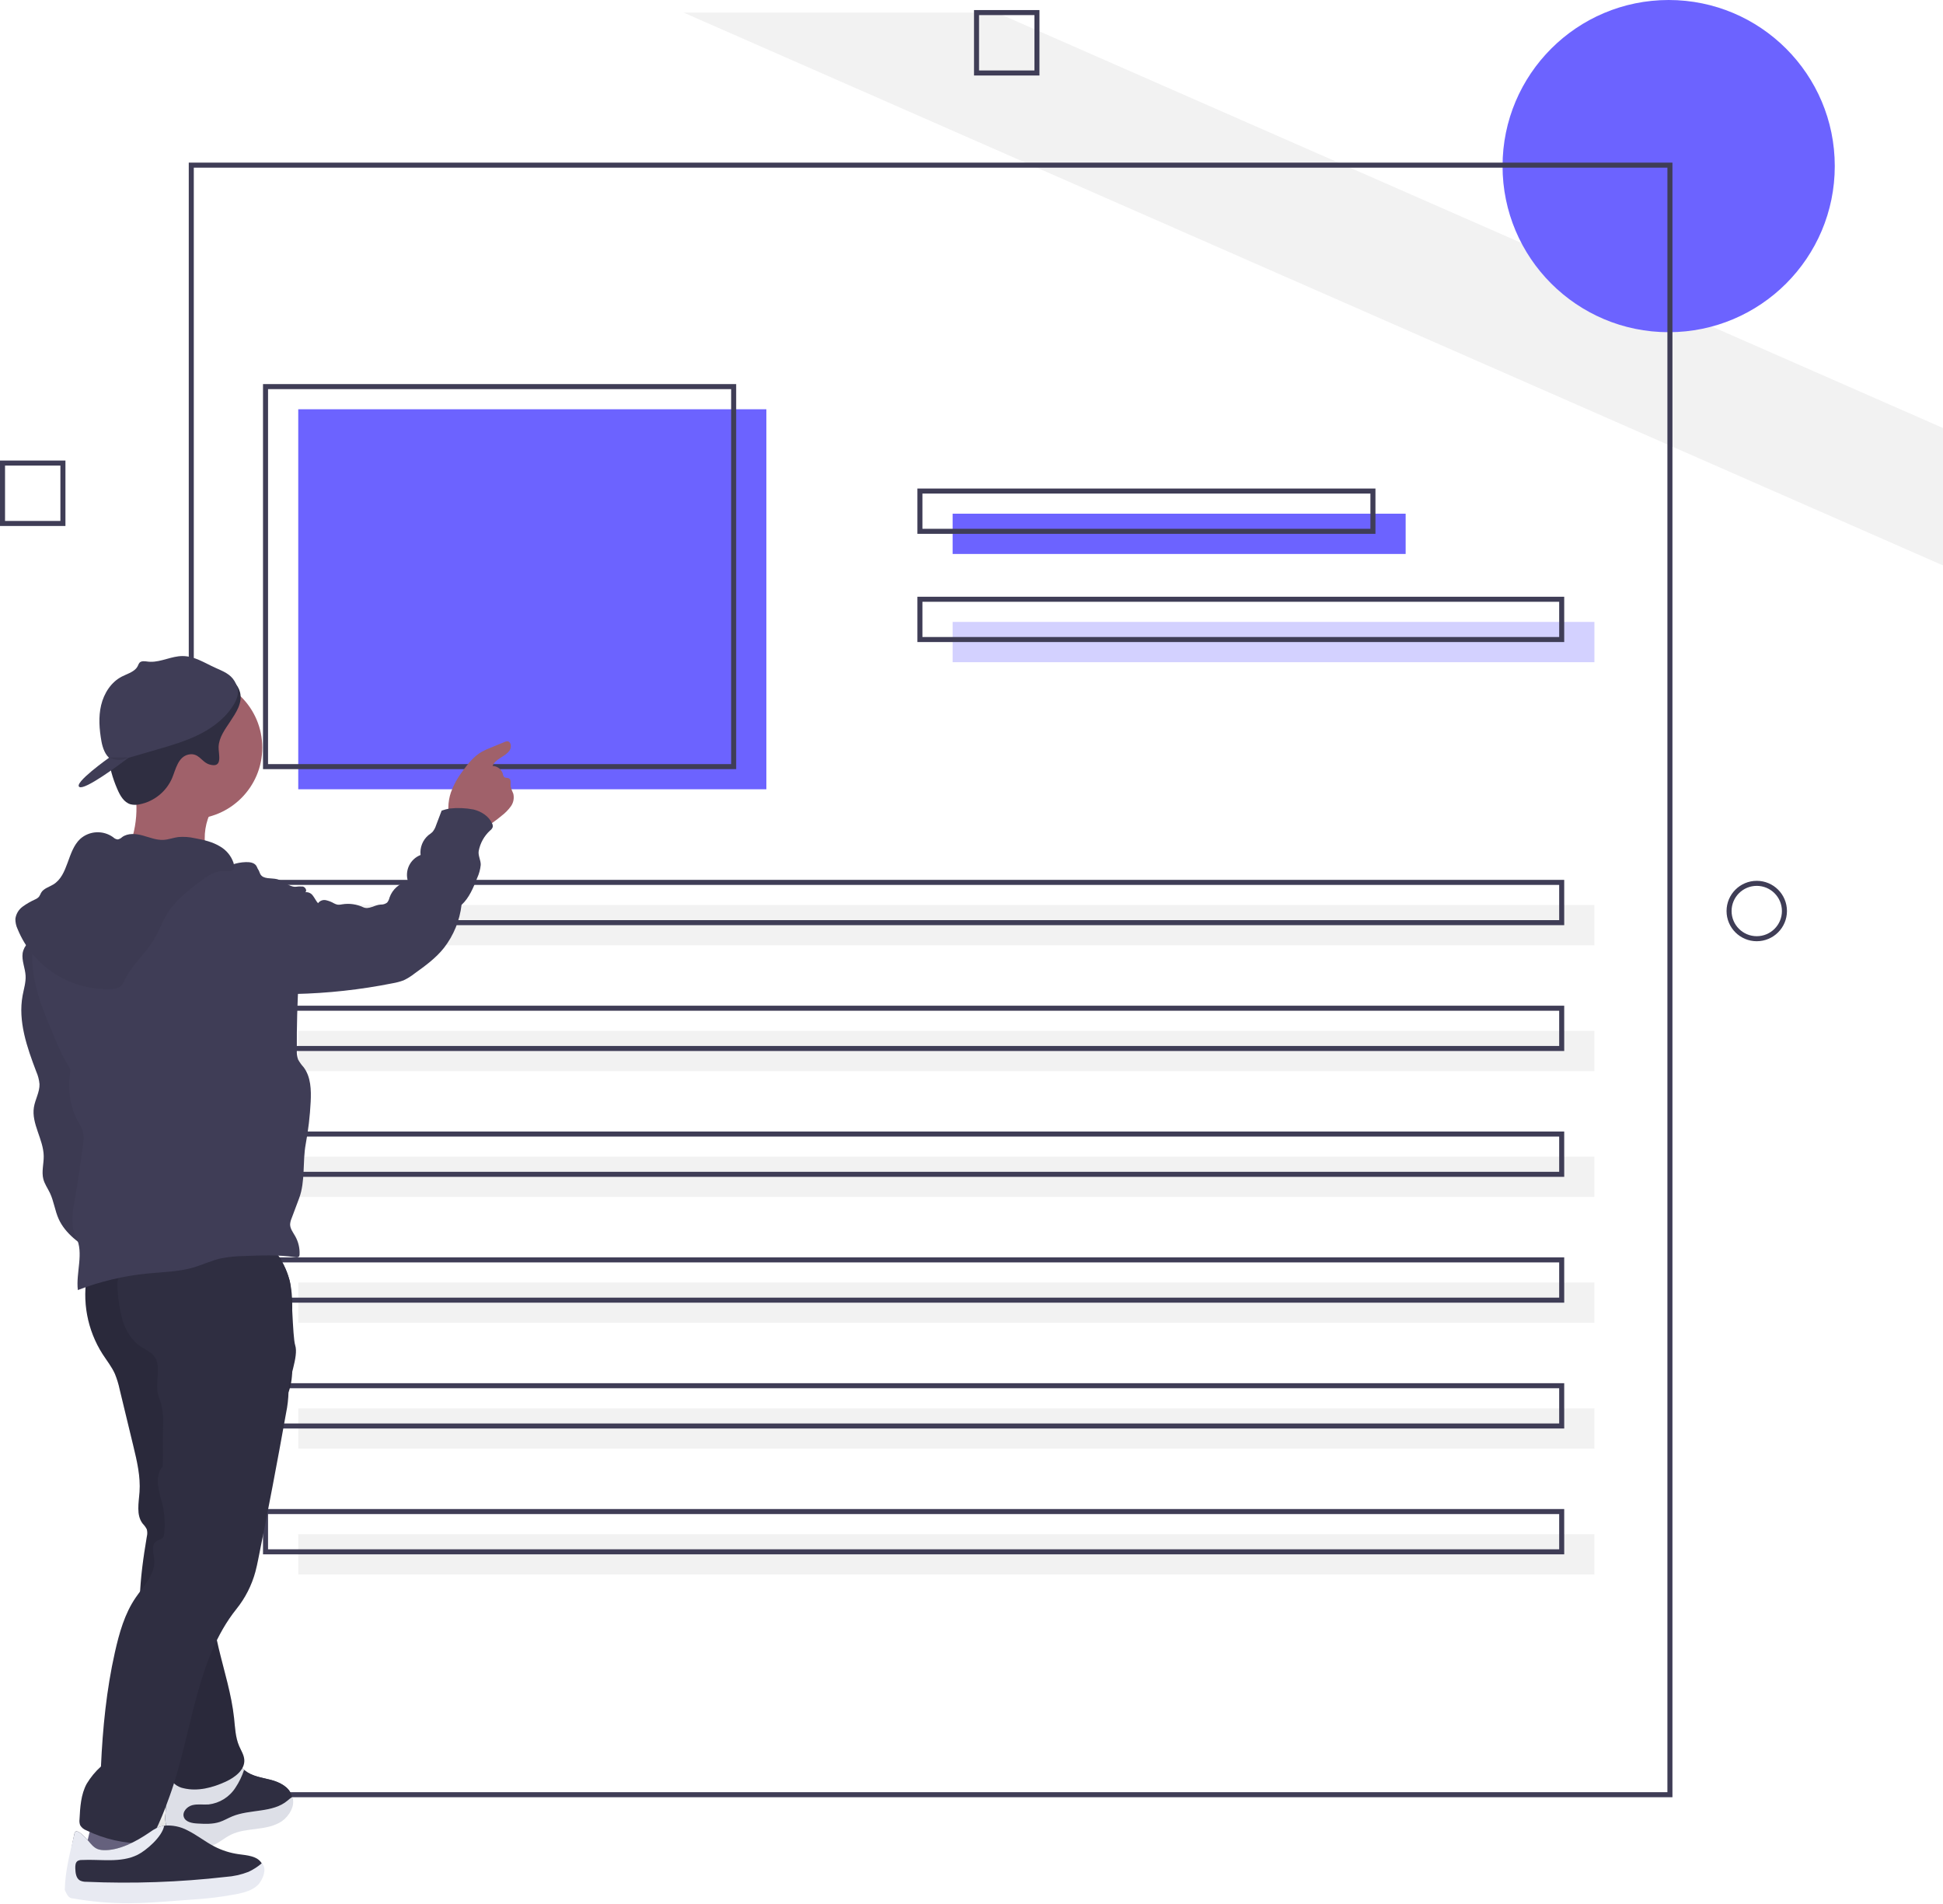
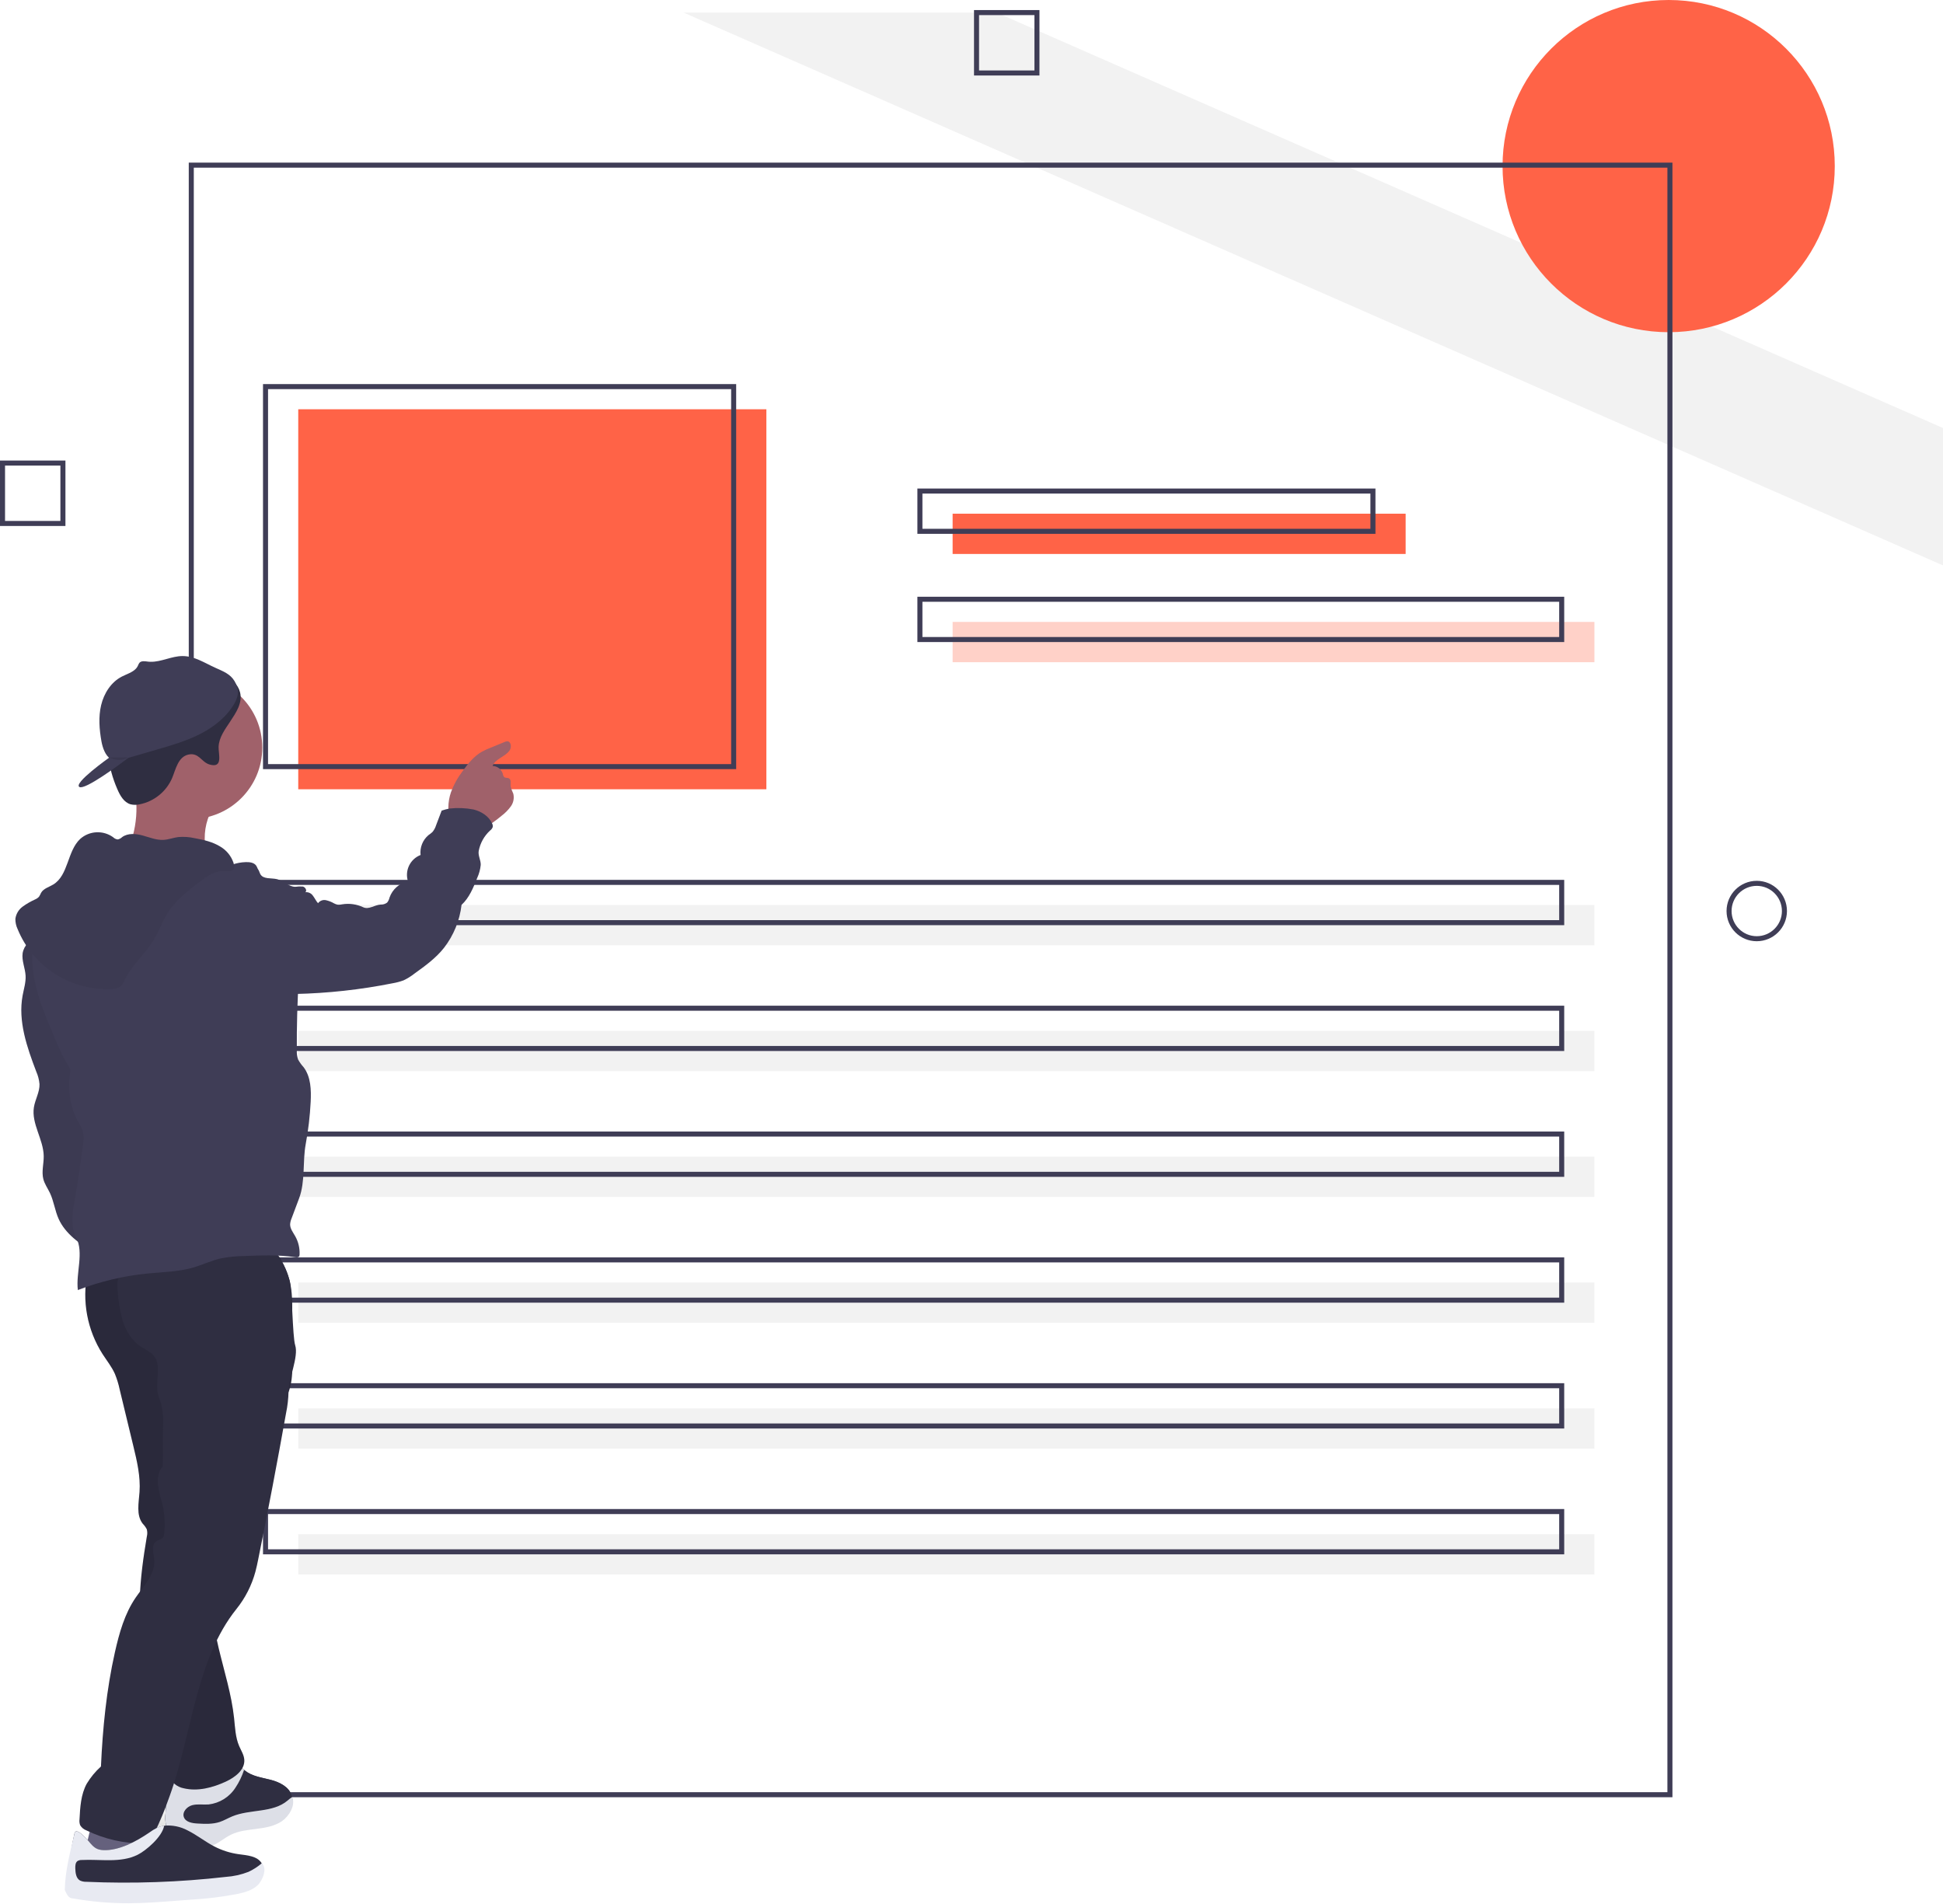
<svg xmlns="http://www.w3.org/2000/svg" id="a15731c2-5ed4-409b-a7c9-bb3c5f711d85" data-name="Layer 1" width="772" height="756.266" viewBox="0 0 772 756.266">
  <defs>
    <linearGradient id="a026aeeb-1716-483c-ac60-35ab5f709f89" x1="818.695" y1="798.037" x2="818.695" y2="789.287" gradientTransform="translate(-540.545)" gradientUnits="userSpaceOnUse">
      <stop offset="0" stop-color="gray" stop-opacity="0.25" />
      <stop offset="0.535" stop-color="gray" stop-opacity="0.12" />
      <stop offset="1" stop-color="gray" stop-opacity="0.1" />
    </linearGradient>
  </defs>
  <polygon points="772 170.07 772 224.67 721.49 202.5 700.99 193.5 685.04 186.5 603.04 150.5 587.09 143.5 566.59 134.5 271.6 5 395.98 5 772 170.07" fill="#f2f2f2" />
-   <circle cx="663" cy="66" r="66" fill="#6c63ff" />
+   <circle cx="663" cy="66" r="66" fill="#ff6347" />
  <path d="M912,445.867a12,12,0,1,1,12-12A12.013,12.013,0,0,1,912,445.867Zm0-22a10,10,0,1,0,10,10A10.011,10.011,0,0,0,912,423.867Z" transform="translate(-214 -71.86704)" fill="#3f3d56" />
  <path d="M240,280.867H214v-26h26Zm-24-2h22v-22H216Z" transform="translate(-214 -71.86704)" fill="#3f3d56" />
  <path d="M627,101.867H601v-26h26Zm-24-2h22v-22H603Z" transform="translate(-214 -71.86704)" fill="#3f3d56" />
-   <rect x="118.5" y="162.62" width="186" height="151" fill="#6c63ff" />
+   <rect x="118.5" y="162.62" width="186" height="151" fill="#ff6347" />
  <rect x="118.5" y="359.62" width="515" height="16" fill="#f2f2f2" />
  <path d="M506.5,377.487h-188v-153h188Zm-186-2h184v-149h-184Z" transform="translate(-214 -71.86704)" fill="#3f3d56" />
-   <rect x="378.5" y="204.12" width="180" height="16" fill="#6c63ff" />
-   <rect x="378.5" y="247.12" width="255" height="16" fill="#6c63ff" opacity="0.3" />
+   <rect x="378.5" y="204.12" width="180" height="16" fill="#ff6347" />
+   <rect x="378.5" y="247.12" width="255" height="16" fill="#ff6347" opacity="0.3" />
  <path d="M760.5,283.987h-182v-18h182Zm-180-2h178v-14h-178Z" transform="translate(-214 -71.86704)" fill="#3f3d56" />
  <path d="M835.5,326.987h-257v-18h257Zm-255-2h253v-14h-253Z" transform="translate(-214 -71.86704)" fill="#3f3d56" />
  <path d="M835.5,439.487h-517v-18h517Zm-515-2h513v-14h-513Z" transform="translate(-214 -71.86704)" fill="#3f3d56" />
  <rect x="118.5" y="409.62" width="515" height="16" fill="#f2f2f2" />
  <path d="M835.5,489.487h-517v-18h517Zm-515-2h513v-14h-513Z" transform="translate(-214 -71.86704)" fill="#3f3d56" />
  <rect x="118.5" y="459.62" width="515" height="16" fill="#f2f2f2" />
  <path d="M835.5,539.487h-517v-18h517Zm-515-2h513v-14h-513Z" transform="translate(-214 -71.86704)" fill="#3f3d56" />
  <rect x="118.5" y="509.62" width="515" height="16" fill="#f2f2f2" />
  <path d="M835.5,589.487h-517v-18h517Zm-515-2h513v-14h-513Z" transform="translate(-214 -71.86704)" fill="#3f3d56" />
  <rect x="118.5" y="559.62" width="515" height="16" fill="#f2f2f2" />
  <path d="M835.5,639.487h-517v-18h517Zm-515-2h513v-14h-513Z" transform="translate(-214 -71.86704)" fill="#3f3d56" />
  <rect x="118.5" y="609.62" width="515" height="16" fill="#f2f2f2" />
  <path d="M835.5,689.487h-517v-18h517Zm-515-2h513v-14h-513Z" transform="translate(-214 -71.86704)" fill="#3f3d56" />
  <path d="M878.5,786H289V136.487H878.5ZM291,784H876.5V138.487H291Z" transform="translate(-214 -71.86704)" fill="#3f3d56" />
  <path d="M276.4,797.987a.467.467,0,0,0-.1.05c1.19-2.57,2.3-5.17,3.31-7.81.12-.31.23-.63.35-.94-.01.08-.01.16-.02.25-.03.5-.07,1-.11,1.51-.06.79-.11,1.59-.12,2.39-.01.25-.01.49-.01.74a14.63,14.63,0,0,0,.3,2.9h-.04c-.25.02-.48.03-.72.07a9.783,9.783,0,0,0-2.73.78A.591.591,0,0,0,276.4,797.987Z" transform="translate(-214 -71.86704)" fill="url(#a026aeeb-1716-483c-ac60-35ab5f709f89)" />
  <path d="M295.335,405.208c.107,4.176,1.522,8.222,1.744,12.39-12.298.612-24.427-5.354-36.603-3.526,3.403-2.203,5.224-6.172,6.294-10.08a41.802,41.802,0,0,0,1.201-15.487,6.819,6.819,0,0,0-.153-.857c-.451-2.042-1.621-4.933-1.308-6.539.413-2.126,2.417-1.705,4.222-1.583a158.143,158.143,0,0,1,16.412,2.118c1.415.245,15.196,3.686,15.403,3.327a64.857,64.857,0,0,0-5.965,12.29A23.961,23.961,0,0,0,295.335,405.208Z" transform="translate(-214 -71.86704)" fill="#a0616a" />
  <path d="M416.952,392.306a17.979,17.979,0,0,1-3.755,3.786c-.933.765-1.889,1.545-2.891,2.248a12.397,12.397,0,0,1-6.149,2.501c-2.929.199-9.147-1.522-10.967-4.03a7.27,7.27,0,0,1-1.048-4.199,19.315,19.315,0,0,1,1.009-5.874,32.736,32.736,0,0,1,4.742-8.581c2.118-2.944,4.474-5.843,7.625-7.625a29.578,29.578,0,0,1,3.243-1.491c1.912-.78,3.816-1.568,5.728-2.348a2.764,2.764,0,0,1,1.04-.275c1.537.015,1.82,2.363.948,3.633-1.744,2.554-5.667,3.266-6.768,6.164a4.394,4.394,0,0,1,4.084,3.166,2.238,2.238,0,0,0,.551,1.277c.505.405,1.293.176,1.866.482,1.017.543.574,2.057.681,3.204a14.993,14.993,0,0,0,1.048,2.883A6.126,6.126,0,0,1,416.952,392.306Z" transform="translate(-214 -71.86704)" fill="#a0616a" />
  <path d="M247.432,810.977c.947-.946,2.493-.785,3.815-.576a141.542,141.542,0,0,0,21.451,1.735c.899-4.392-1.711-8.661-2.553-13.064a11.786,11.786,0,0,0-.85-3.303c-1.012-1.941-3.294-2.829-5.435-3.281-3.866-.815-9.908-2.254-12.067,1.654C249.203,798.831,248.374,805.758,247.432,810.977Z" transform="translate(-214 -71.86704)" fill="#65617d" />
  <path d="M326.026,794.387c-2.914,1.988-6.531,2.608-10.034,3.059-3.51.444-7.113.788-10.287,2.348-2.738,1.354-5.048,3.572-7.946,4.543a16.555,16.555,0,0,1-8.252.13c-3.258-.612-6.73-1.797-8.489-4.612-1.568-2.501-1.4-5.675-1.185-8.619q.379-4.99.742-9.996a4.76,4.76,0,0,1,.62-2.417c2.356-3.434,8.084,1.438,11.151,1.43,4.856-.008,10.072-2.639,13.575-5.858A4.12,4.12,0,0,1,306.975,773.6c1.384-.619,2.769.528,4,1.53.138.115.275.229.413.337,2.837,2.248,6.646,2.707,10.149,3.617,3.51.91,7.266,2.746,8.351,6.202a5.275,5.275,0,0,1,.168.665C330.691,789.133,328.756,792.521,326.026,794.387Z" transform="translate(-214 -71.86704)" fill="#3f3d56" />
  <path d="M326.026,794.387c-2.914,1.988-6.531,2.608-10.034,3.059-3.51.444-7.113.788-10.287,2.348-2.738,1.354-5.048,3.572-7.946,4.543a16.555,16.555,0,0,1-8.252.13c-3.258-.612-6.73-1.797-8.489-4.612-1.568-2.501-1.4-5.675-1.185-8.619q.379-4.99.742-9.996a4.76,4.76,0,0,1,.62-2.417c2.356-3.434,8.084,1.438,11.151,1.43,4.856-.008,10.072-2.639,13.575-5.858A4.12,4.12,0,0,1,306.975,773.6c1.384-.619,2.769.528,4,1.53.138.115.275.229.413.337,2.837,2.248,6.646,2.707,10.149,3.617,3.51.91,7.266,2.746,8.351,6.202a5.275,5.275,0,0,1,.168.665C330.691,789.133,328.756,792.521,326.026,794.387Z" transform="translate(-214 -71.86704)" fill="#2f2e41" />
  <path d="M326.026,795.506c-2.914,1.988-6.531,2.608-10.034,3.059-3.51.444-7.113.788-10.287,2.348-2.738,1.354-5.048,3.572-7.946,4.543a16.555,16.555,0,0,1-8.252.13,13.625,13.625,0,0,1-8.489-5.731c-1.568-2.501-1.4-5.675-1.185-8.619q.379-4.99.742-9.996a4.76,4.76,0,0,1,.62-2.417c2.356-3.434,8.084,1.438,11.151,1.43,4.856-.008,10.072-2.639,13.575-5.858A4.12,4.12,0,0,1,306.975,773.6c1.384-.619,2.769.528,4,1.53a28.731,28.731,0,0,1-3.411,7.051,14.675,14.675,0,0,1-10.699,6.692c-2.172.161-4.398-.268-6.501.291-2.096.558-4.053,2.707-3.312,4.749.727,1.988,3.296,2.424,5.415,2.539,2.967.161,6.011.306,8.826-.619,1.721-.574,3.296-1.522,4.971-2.218,7.12-2.952,16.114-1.3,21.995-6.287a13.015,13.015,0,0,1,1.797-1.377C331.596,789.175,328.756,793.64,326.026,795.506Z" transform="translate(-214 -71.86704)" fill="#e8eaf2" />
  <path d="M326.026,795.506c-2.914,1.988-6.531,2.608-10.034,3.059-3.51.444-7.113.788-10.287,2.348-2.738,1.354-5.048,3.572-7.946,4.543a16.555,16.555,0,0,1-8.252.13,13.625,13.625,0,0,1-8.489-5.731c-1.568-2.501-1.4-5.675-1.185-8.619q.379-4.99.742-9.996a4.76,4.76,0,0,1,.62-2.417c2.356-3.434,8.084,1.438,11.151,1.43,4.856-.008,10.072-2.639,13.575-5.858A4.12,4.12,0,0,1,306.975,773.6c1.384-.619,2.769.528,4,1.53a28.731,28.731,0,0,1-3.411,7.051,14.675,14.675,0,0,1-10.699,6.692c-2.172.161-4.398-.268-6.501.291-2.096.558-4.053,2.707-3.312,4.749.727,1.988,3.296,2.424,5.415,2.539,2.967.161,6.011.306,8.826-.619,1.721-.574,3.296-1.522,4.971-2.218,7.12-2.952,16.114-1.3,21.995-6.287a13.015,13.015,0,0,1,1.797-1.377C331.596,789.175,328.756,793.64,326.026,795.506Z" transform="translate(-214 -71.86704)" opacity="0.05" />
  <path d="M248.764,577.622a43.783,43.783,0,0,0,6.001,32.306c1.668,2.585,3.623,5.012,4.877,7.821a35.548,35.548,0,0,1,1.903,6.198l5.405,22.373c1.459,6.04,2.929,12.197,2.491,18.395-.305,4.319-1.394,9.175,1.268,12.59a9.279,9.279,0,0,1,1.608,2.206,5.584,5.584,0,0,1,.027,2.907c-2.735,16.244-4.763,33.226.177,48.94,4.477,14.243,4.733,30.024,8.539,44.461.471,1.788,1.01,3.672,2.365,4.931a7.751,7.751,0,0,0,3.545,1.685c5.61,1.335,11.534-.229,16.766-2.653,3.677-1.704,7.635-4.692,7.321-8.732-.149-1.922-1.272-3.607-2.034-5.377-1.495-3.473-1.615-7.353-2.018-11.113-1.013-9.44-3.923-18.555-6.123-27.792s-3.694-18.887-1.834-28.198a246.662,246.662,0,0,1,18.141-55.808,6.73,6.73,0,0,1,1.662-2.499,17.181,17.181,0,0,0,2.352-1.605,7.097,7.097,0,0,0,1.076-2.926c.818-2.947,3.248-5.121,4.878-7.709,4.114-6.535,2.81-14.912,2.658-22.633-.148-7.508.933-15.085-.298-22.493s-5.475-14.98-12.616-17.301c-3.538-1.15-7.362-.889-11.064-.523C286.225,567.014,267.169,570.577,248.764,577.622Z" transform="translate(-214 -71.86704)" fill="#2f2e41" />
  <path d="M248.764,577.622a43.783,43.783,0,0,0,6.001,32.306c1.668,2.585,3.623,5.012,4.877,7.821a35.548,35.548,0,0,1,1.903,6.198l5.405,22.373c1.459,6.04,2.929,12.197,2.491,18.395-.305,4.319-1.394,9.175,1.268,12.59a9.279,9.279,0,0,1,1.608,2.206,5.584,5.584,0,0,1,.027,2.907c-2.735,16.244-4.763,33.226.177,48.94,4.477,14.243,4.733,30.024,8.539,44.461.471,1.788,1.01,3.672,2.365,4.931a7.751,7.751,0,0,0,3.545,1.685c5.61,1.335,11.534-.229,16.766-2.653,3.677-1.704,7.635-4.692,7.321-8.732-.149-1.922-1.272-3.607-2.034-5.377-1.495-3.473-1.615-7.353-2.018-11.113-1.013-9.44-3.923-18.555-6.123-27.792s-3.694-18.887-1.834-28.198a246.662,246.662,0,0,1,18.141-55.808,6.73,6.73,0,0,1,1.662-2.499,17.181,17.181,0,0,0,2.352-1.605,7.097,7.097,0,0,0,1.076-2.926c.818-2.947,3.248-5.121,4.878-7.709,4.114-6.535,2.81-14.912,2.658-22.633-.148-7.508.933-15.085-.298-22.493s-5.475-14.98-12.616-17.301c-3.538-1.15-7.362-.889-11.064-.523C286.225,567.014,267.169,570.577,248.764,577.622Z" transform="translate(-214 -71.86704)" opacity="0.1" />
  <path d="M328.642,624.711a46.891,46.891,0,0,1-.987,8.68q-5.185,29.081-11.051,58.04c-.344,1.675-.681,3.35-1.132,4.994a40.5,40.5,0,0,1-7.487,14.73c-16.298,20.313-17.705,49.811-26.546,74.307-.596,1.66-1.193,3.319-1.828,4.956a123.773,123.773,0,0,1-5.453,12.168,3.478,3.478,0,0,1-1.124,1.453,3.334,3.334,0,0,1-1.774.344,51.793,51.793,0,0,1-22.967-5.224,4.756,4.756,0,0,1-2.44-2.027,4.901,4.901,0,0,1-.26-2.333c.245-4.856.543-9.889,2.86-14.156a30.207,30.207,0,0,1,5.659-6.86c.688-15.242,2.195-30.515,5.545-45.398,1.721-7.61,3.847-15.303,8.267-21.735,3.258-4.749,7.931-9.438,7.357-15.166-.252-2.516-1.308-5.652.742-7.128.895-.65,2.218-.734,2.822-1.66a3.149,3.149,0,0,0,.398-1.423,35.123,35.123,0,0,0-.727-11.755,61.998,61.998,0,0,1-1.751-7.663c-.26-2.616.184-5.445,1.927-7.403.107-5.231-.038-10.661.069-15.885a29.457,29.457,0,0,0-.734-8.872c-.398-1.369-1.002-2.677-1.308-4.076-1.094-5.025,1.637-11.044-1.614-15.028-1.354-1.652-3.442-2.478-5.216-3.671-3.541-2.363-5.866-6.233-7.159-10.294a56.816,56.816,0,0,1-2.027-12.604,12.972,12.972,0,0,1-.031-2.723,4.99,4.99,0,0,1,.367-1.361c1.01-2.271,3.725-3.151,6.141-3.732a198.874,198.874,0,0,1,46.897-5.484c5.843-3.977,9.132-2.554,11.609,1.66a43.546,43.546,0,0,1,3.304,8.069c1.132,3.419,1.201,22.554,2.302,25.988C332.725,610.906,328.588,620.022,328.642,624.711Z" transform="translate(-214 -71.86704)" fill="#2f2e41" />
  <path d="M222.998,450.581c-.434,3.011,1.013,5.97,1.174,9.007.14,2.654-.705,5.246-1.188,7.86-1.886,10.2,1.738,20.531,5.426,30.226a15.576,15.576,0,0,1,1.288,4.971c.099,3.164-1.724,6.064-2.223,9.19-1.049,6.569,3.797,12.749,3.897,19.4.046,3.062-.918,6.179-.152,9.145.511,1.979,1.747,3.68,2.623,5.526,1.553,3.272,1.97,6.984,3.453,10.289,2.679,5.972,8.436,9.871,13.914,13.454,3.117-1.039,6.486-2.273,8.197-5.077a12.579,12.579,0,0,0,1.431-4.452c1.184-6.803,1.143-13.752,1.099-20.658a127.385,127.385,0,0,0-.945-17.782c-1.107-7.503-3.541-14.737-5.287-22.117-2.203-9.308-3.331-18.925-6.762-27.853-3.015-7.846-7.71-14.889-12.653-21.635-1.886-2.574-3.375-6.253-7.035-5.659A7.674,7.674,0,0,0,222.998,450.581Z" transform="translate(-214 -71.86704)" fill="#3f3d56" />
  <path d="M222.998,450.581c-.434,3.011,1.013,5.97,1.174,9.007.14,2.654-.705,5.246-1.188,7.86-1.886,10.2,1.738,20.531,5.426,30.226a15.576,15.576,0,0,1,1.288,4.971c.099,3.164-1.724,6.064-2.223,9.19-1.049,6.569,3.797,12.749,3.897,19.4.046,3.062-.918,6.179-.152,9.145.511,1.979,1.747,3.68,2.623,5.526,1.553,3.272,1.97,6.984,3.453,10.289,2.679,5.972,8.436,9.871,13.914,13.454,3.117-1.039,6.486-2.273,8.197-5.077a12.579,12.579,0,0,0,1.431-4.452c1.184-6.803,1.143-13.752,1.099-20.658a127.385,127.385,0,0,0-.945-17.782c-1.107-7.503-3.541-14.737-5.287-22.117-2.203-9.308-3.331-18.925-6.762-27.853-3.015-7.846-7.71-14.889-12.653-21.635-1.886-2.574-3.375-6.253-7.035-5.659A7.674,7.674,0,0,0,222.998,450.581Z" transform="translate(-214 -71.86704)" opacity="0.05" />
  <circle cx="75.808" cy="297.045" r="28.4" fill="#a0616a" />
  <path d="M306.335,415.402c-1.238,1.433-2.899,3.011-4.736,2.549a6.47,6.47,0,0,1-1.843-.986c-3.274-2.11-7.292-2.605-11.144-3.185a164.428,164.428,0,0,1-22.949-5.159,23.409,23.409,0,0,0-6.788-1.38c-4.813.025-9.079,3.225-12.096,6.976s-5.153,8.14-8.113,11.936c-2.109,2.704-4.62,5.088-6.59,7.895-4.972,7.088-6.041,16.336-4.757,24.898s4.705,16.636,8.095,24.603a85.493,85.493,0,0,0,6.609,13.326c-1.144,6.506-.54,13.946,2.554,19.782,1.008,1.901,2.242,3.754,2.575,5.88a14.717,14.717,0,0,1-.178,4.312l-1.445,10.282c-.44,3.131-.88,6.263-1.45,9.373-1.043,5.692-2.459,11.869.177,17.02,3.157,6.169-.159,14.074.671,20.954a105.407,105.407,0,0,1,27.674-6.575c6.103-.598,12.32-.674,18.208-2.387,3.677-1.07,7.164-2.764,10.898-3.617a50.243,50.243,0,0,1,9.189-.938c6.805-.275,13.659-.547,20.395.456.545.081,1.21.125,1.536-.319a1.437,1.437,0,0,0,.205-.803,13.58,13.58,0,0,0-1.741-7.23c-.859-1.516-2.052-2.998-2.019-4.74a7.202,7.202,0,0,1,.59-2.354l2.985-7.96c2.52-6.72,1.321-14.526,2.629-21.582A126.713,126.713,0,0,0,337.436,509.732c.242-4.789.092-9.974-2.798-13.801a15.864,15.864,0,0,1-2.183-3.036,9.216,9.216,0,0,1-.52-3.631q-.097-14.374.789-28.731c-2.52-4.525-5.147-9.154-7.666-13.679-2.932-5.267-5.906-10.642-7.09-16.552-.784-3.912-.756-7.941-1.317-11.892a5.193,5.193,0,0,0-1.004-2.777c-.962-1.09-2.589-1.246-4.043-1.201A17.894,17.894,0,0,0,306.335,415.402Z" transform="translate(-214 -71.86704)" fill="#3f3d56" />
  <path d="M315.821,459.759c1.729,2.155,3.53,4.371,5.982,5.644,2.821,1.464,6.144,1.498,9.322,1.43a222.755,222.755,0,0,0,38.956-4.279,24.328,24.328,0,0,0,4.29-1.15,22.595,22.595,0,0,0,4.336-2.705c4.225-3.038,8.51-6.132,11.723-10.226A34.379,34.379,0,0,0,397.38,431.431c3.056-2.816,4.679-6.818,6.209-10.681a16.311,16.311,0,0,0,1.415-5.188c.082-1.837-1.135-3.763-.798-5.571a14.722,14.722,0,0,1,4.506-8.106,2.956,2.956,0,0,0,1.072-1.424,2.296,2.296,0,0,0-.255-1.388c-1.308-2.913-4.298-4.791-7.398-5.554a31.752,31.752,0,0,0-9.532-.378,22.28,22.28,0,0,0-3.122.829l-2.221,5.848a7.564,7.564,0,0,1-1.451,2.668,13.619,13.619,0,0,1-1.577,1.233,9.019,9.019,0,0,0-3.125,7.882,8.469,8.469,0,0,0-5.008,10.455,9.981,9.981,0,0,0-7.323,6.447,4.82,4.82,0,0,1-.956,2.006,3.894,3.894,0,0,1-2.557.786c-2.51.155-4.704,2.132-6.978,1.06a14.187,14.187,0,0,0-8.288-1.158,6.239,6.239,0,0,1-1.769.157,4.67,4.67,0,0,1-1.451-.505,11.608,11.608,0,0,0-3.29-1.294,3.08,3.08,0,0,0-3.121,1.206c-.796-.873-1.271-1.992-1.997-2.925a3.201,3.201,0,0,0-3.028-1.445c.756-.674-.018-2.014-1-2.259a12.818,12.818,0,0,0-3.021.109c-2.627-.014-4.642-2.399-7.193-3.023-2.345-.574-5.471.11-6.673-1.983-.426-.742-.51-1.749-1.235-2.203a2.383,2.383,0,0,0-1.584-.184,15.488,15.488,0,0,0-4.792,1.454c-2.459,9.619-1.169,19.609.705,29.359A25.901,25.901,0,0,0,315.821,459.759Z" transform="translate(-214 -71.86704)" fill="#3f3d56" />
  <path d="M301.541,408.275c-3.047-1.897-6.634-2.701-10.164-3.346a21.413,21.413,0,0,0-6.467-.465c-1.999.249-3.918,1.021-5.93,1.133-2.823.157-5.53-.988-8.258-1.734s-5.878-1.032-8.175.619a3.53,3.53,0,0,1-1.779.945,3.113,3.113,0,0,1-1.839-.902,10.478,10.478,0,0,0-13.059.688c-5.207,4.882-4.618,14.422-10.72,18.125-1.682,1.021-3.832,1.561-4.814,3.266a12.063,12.063,0,0,1-.83,1.57,4.253,4.253,0,0,1-1.467,1.045,28.509,28.509,0,0,0-5.03,2.892,7.194,7.194,0,0,0-2.895,4.853,9.143,9.143,0,0,0,.889,4.081,38.294,38.294,0,0,0,37.214,23.797,5.891,5.891,0,0,0,3.898-1.217,7.357,7.357,0,0,0,1.366-2.251c2.869-6.015,8.257-10.456,11.678-16.174,2.039-3.408,3.348-7.221,5.471-10.578,3.218-5.089,8.111-8.848,12.901-12.497,2.701-2.057,5.708-4.216,9.102-4.072,3.024.129,5.224.291,4.115-3.418A11.883,11.883,0,0,0,301.541,408.275Z" transform="translate(-214 -71.86704)" fill="#3f3d56" />
  <path d="M301.541,408.275c-3.047-1.897-6.634-2.701-10.164-3.346a21.413,21.413,0,0,0-6.467-.465c-1.999.249-3.918,1.021-5.93,1.133-2.823.157-5.53-.988-8.258-1.734s-5.878-1.032-8.175.619a3.53,3.53,0,0,1-1.779.945,3.113,3.113,0,0,1-1.839-.902,10.478,10.478,0,0,0-13.059.688c-5.207,4.882-4.618,14.422-10.72,18.125-1.682,1.021-3.832,1.561-4.814,3.266a12.063,12.063,0,0,1-.83,1.57,4.253,4.253,0,0,1-1.467,1.045,28.509,28.509,0,0,0-5.03,2.892,7.194,7.194,0,0,0-2.895,4.853,9.143,9.143,0,0,0,.889,4.081,38.294,38.294,0,0,0,37.214,23.797,5.891,5.891,0,0,0,3.898-1.217,7.357,7.357,0,0,0,1.366-2.251c2.869-6.015,8.257-10.456,11.678-16.174,2.039-3.408,3.348-7.221,5.471-10.578,3.218-5.089,8.111-8.848,12.901-12.497,2.701-2.057,5.708-4.216,9.102-4.072,3.024.129,5.224.291,4.115-3.418A11.883,11.883,0,0,0,301.541,408.275Z" transform="translate(-214 -71.86704)" opacity="0.05" />
  <path d="M316.321,819.885c-2.057,1.92-4.887,2.761-7.633,3.357a137.571,137.571,0,0,1-18.997,2.348c-2.065.153-4.137.314-6.202.474-6.057.459-12.122.925-18.202.948a125.53,125.53,0,0,1-22.385-1.935,1.899,1.899,0,0,1-2.042-2.271,108.446,108.446,0,0,1,2.753-22.47c.704-3.029,6.134,3.763,6.378,4.046,1.507,1.713,2.646,2.501,4.933,2.623,6.248.344,13.246-3.457,18.21-6.837a23.307,23.307,0,0,1,3.373-2.088,9.929,9.929,0,0,1,2.73-.78,16.485,16.485,0,0,1,9.292,1.881c3.732,1.851,7.006,4.512,10.699,6.417a30.074,30.074,0,0,0,9.59,3.036c3.381.467,7.419.688,9.155,3.617a.028.028,0,0,1,.008.023C319.403,814.7,318.37,817.973,316.321,819.885Z" transform="translate(-214 -71.86704)" fill="#2f2e41" />
  <path d="M316.321,821.005c-2.057,1.92-4.887,2.761-7.633,3.357a137.573,137.573,0,0,1-18.997,2.348c-2.065.153-4.137.314-6.202.474-6.057.459-12.122.925-18.202.948a125.529,125.529,0,0,1-22.385-1.935,2.47,2.47,0,0,1-1.774-.857,9.922,9.922,0,0,1-1.387-2.534c.13-7.556,2.175-15.105,3.872-22.47.704-3.029,6.134,3.763,6.378,4.046,1.507,1.713,2.646,2.501,4.933,2.623,6.248.344,13.246-3.457,18.21-6.837a23.307,23.307,0,0,1,3.373-2.088,9.929,9.929,0,0,1,2.73-.78c-.803,4.497-7.25,9.927-10.577,11.579-6.73,3.342-14.73,1.675-22.24,2.065a3.102,3.102,0,0,0-1.576.382c-.902.597-.956,1.874-.925,2.952.061,1.79.291,3.893,1.843,4.803a5.316,5.316,0,0,0,2.493.52,352.604,352.604,0,0,0,55.455-1.943,30.491,30.491,0,0,0,9.032-2.011,23.378,23.378,0,0,0,5.239-3.373C320.344,814.133,318.37,819.093,316.321,821.005Z" transform="translate(-214 -71.86704)" fill="#e8eaf2" />
  <path d="M300.857,368.605c-.107,2.937,1.897,8.634-3.594,7.044-3.273-.948-4.199-4.826-8.352-3.962-4.191.88-5.109,5.981-6.516,9.33a17.855,17.855,0,0,1-12.94,10.455,7.791,7.791,0,0,1-3.564-.008c-2.677-.765-4.206-3.526-5.3-6.088a47.762,47.762,0,0,1-2.348-6.684,28.227,28.227,0,0,1-.849-4.902v-.008a21.806,21.806,0,0,1-.015-3.388c.497-6.677,4.298-12.764,9.162-17.368s10.776-7.931,16.611-11.212a24.254,24.254,0,0,1,6.126-2.73,20.616,20.616,0,0,1,6.47-.268,22.585,22.585,0,0,1,8.229,1.935,11.59,11.59,0,0,1,2.898,2.034,8.714,8.714,0,0,1,2.508,4.191c1.056,4.313-1.698,8.199-3.931,11.61C303.465,361.615,301.002,364.827,300.857,368.605Z" transform="translate(-214 -71.86704)" fill="#2f2e41" />
  <path d="M306.791,351.986a25.031,25.031,0,0,1-1.683,2.401,28.408,28.408,0,0,1-3.885,4.023,32.326,32.326,0,0,1-2.623,2.057,41.283,41.283,0,0,1-5.3,3.166c-5.369,2.707-11.181,4.405-16.963,6.08q-5.667,1.652-11.342,3.296c-3.954,2.99-17.2,12.803-19.426,11.579-2.623-1.445,11.752-11.622,11.752-11.622l.661.502c-2.103-1.323-3.204-4.39-3.679-7.044-.841-4.749-1.239-9.682-.115-14.378,1.124-4.688,3.946-9.155,8.244-11.349,1.904-.979,4.214-1.644,5.591-3.151a3.969,3.969,0,0,0,.543-.734,2.413,2.413,0,0,0,.214-.39,5.293,5.293,0,0,1,.604-1.17c.788-.91,2.218-.635,3.411-.489.13.015.252.031.382.038a6.014,6.014,0,0,0,.642.031c4.26.092,8.39-2.279,12.703-2.279,4.726-.008,8.749,2.73,12.91,4.596.841.382,1.637.727,2.386,1.078,3.006,1.4,5.269,2.891,6.508,6.868C309.048,347.42,308.061,349.921,306.791,351.986Z" transform="translate(-214 -71.86704)" fill="#3f3d56" />
  <path d="M257.605,372.855a5.248,5.248,0,0,0,1.962.73,6.325,6.325,0,0,0,5.234-.784Z" transform="translate(-214 -71.86704)" opacity="0.1" />
</svg>
